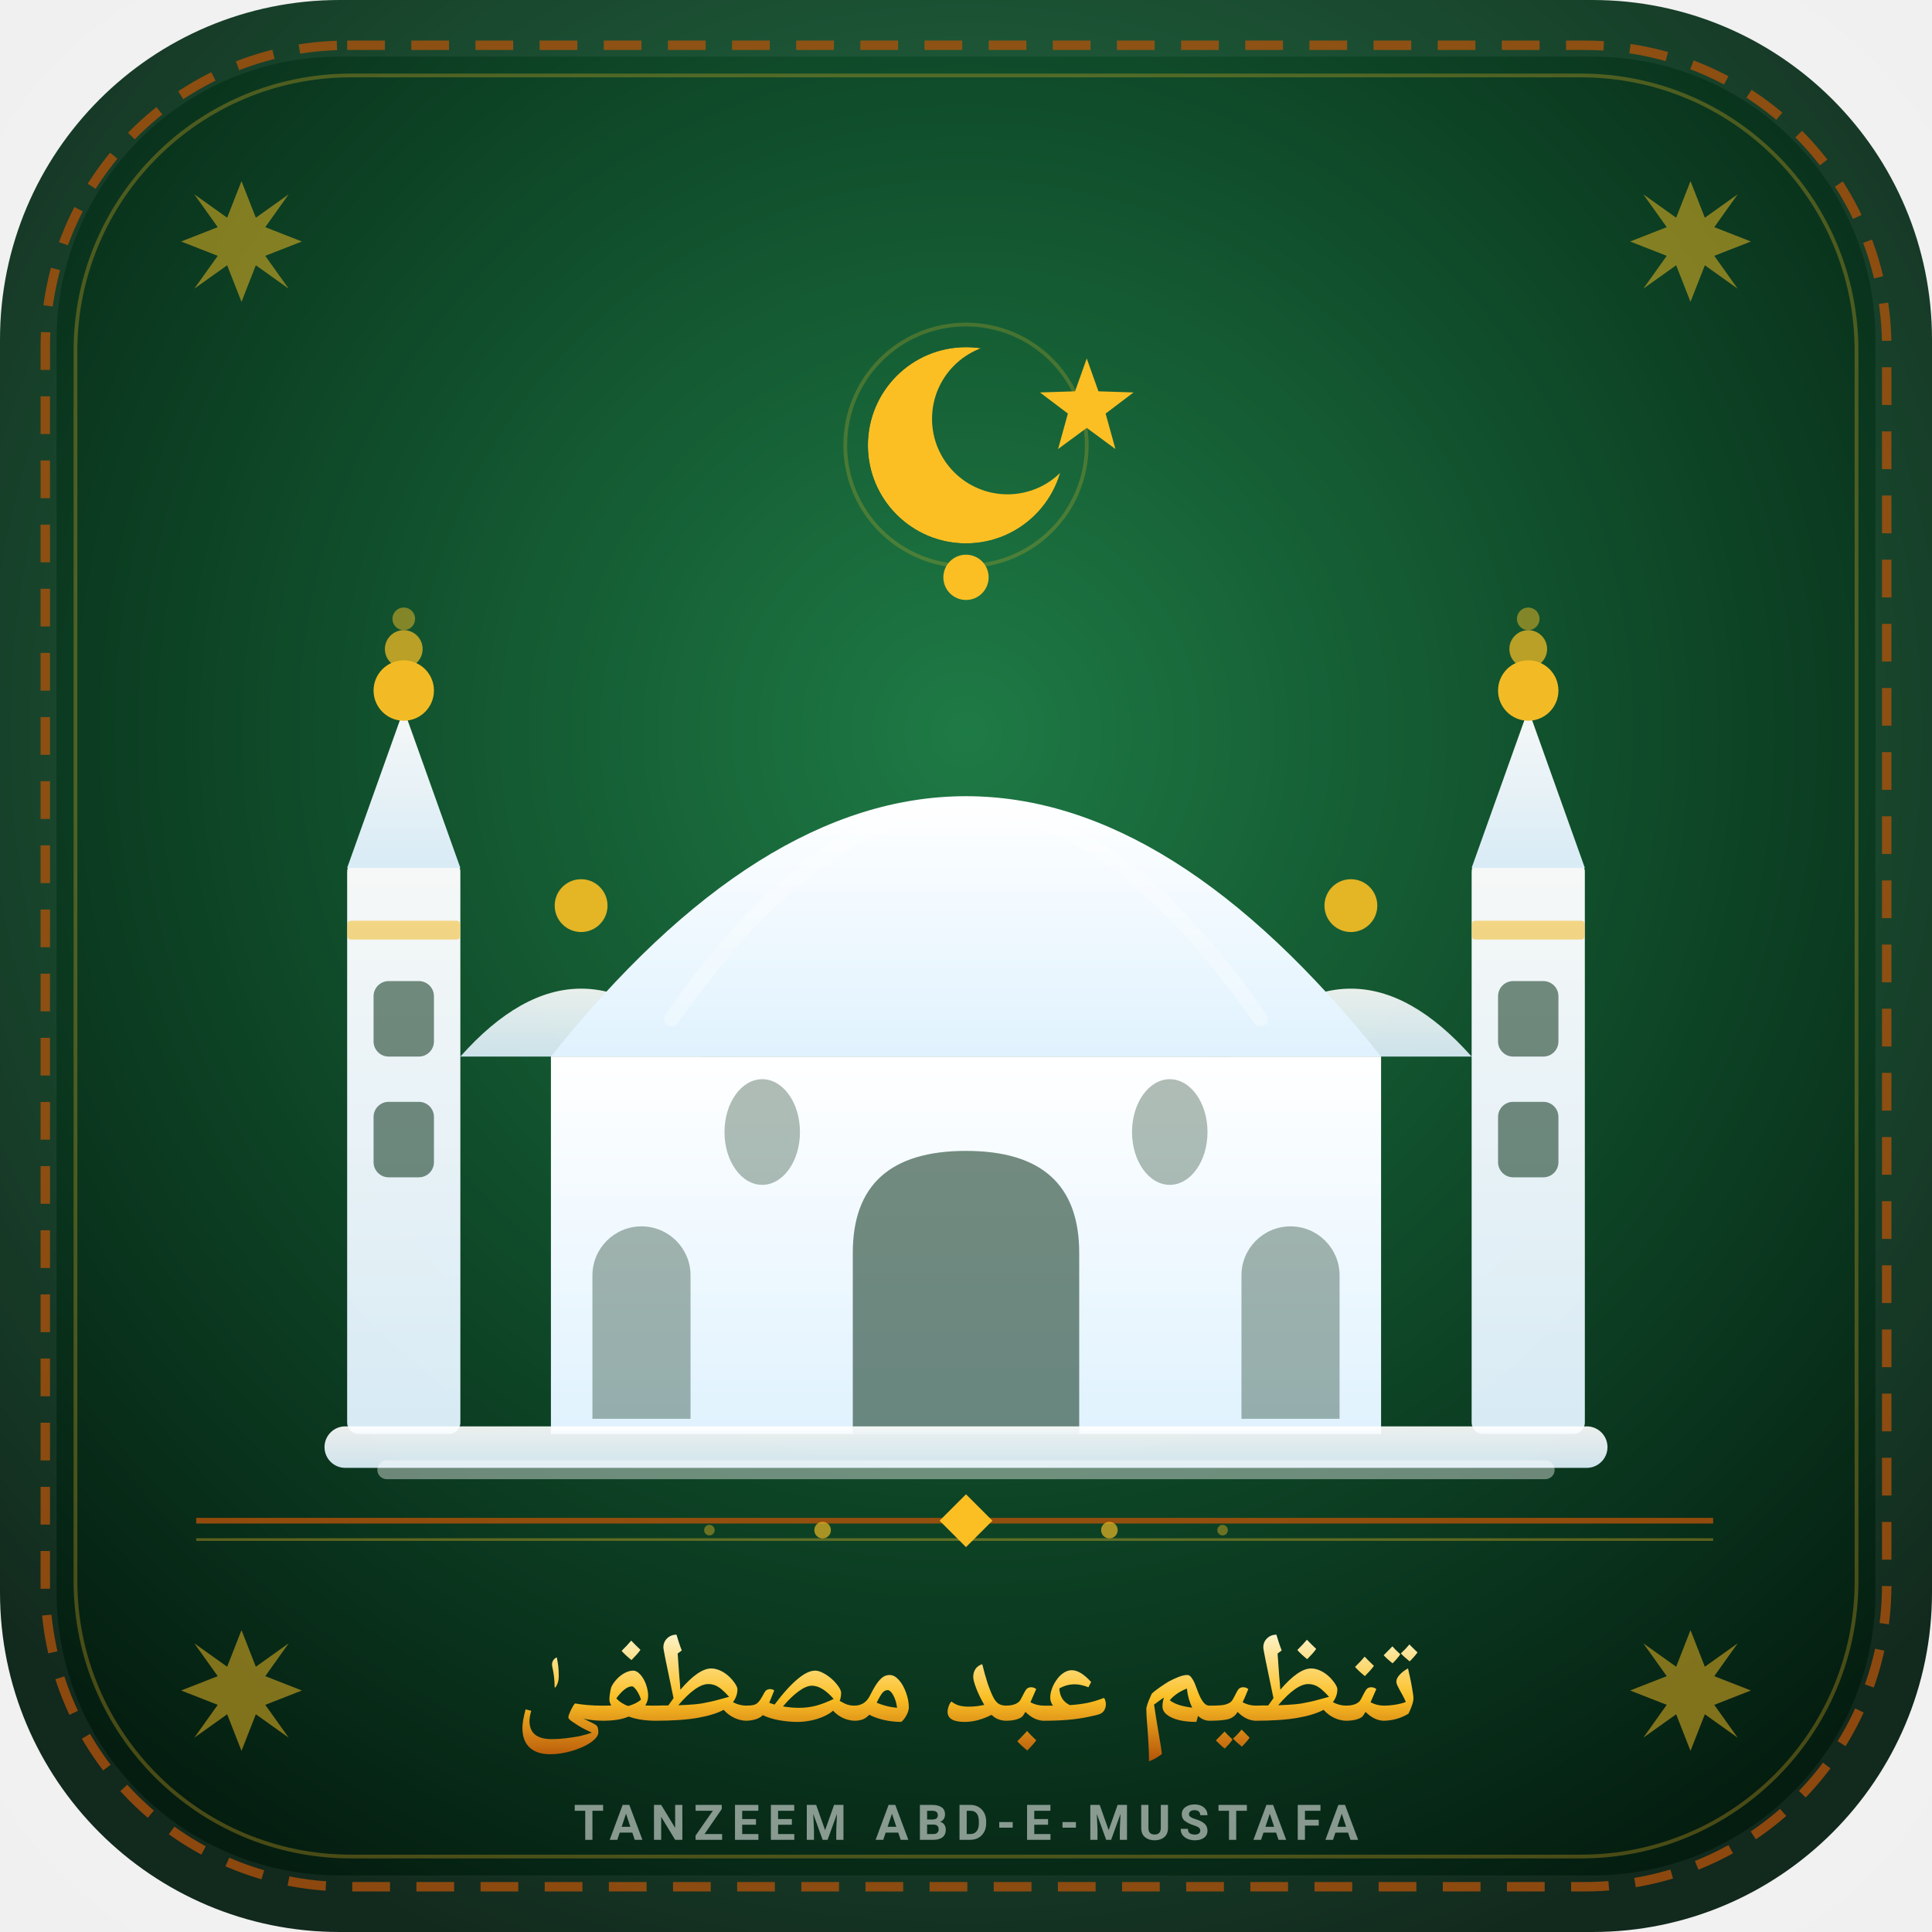
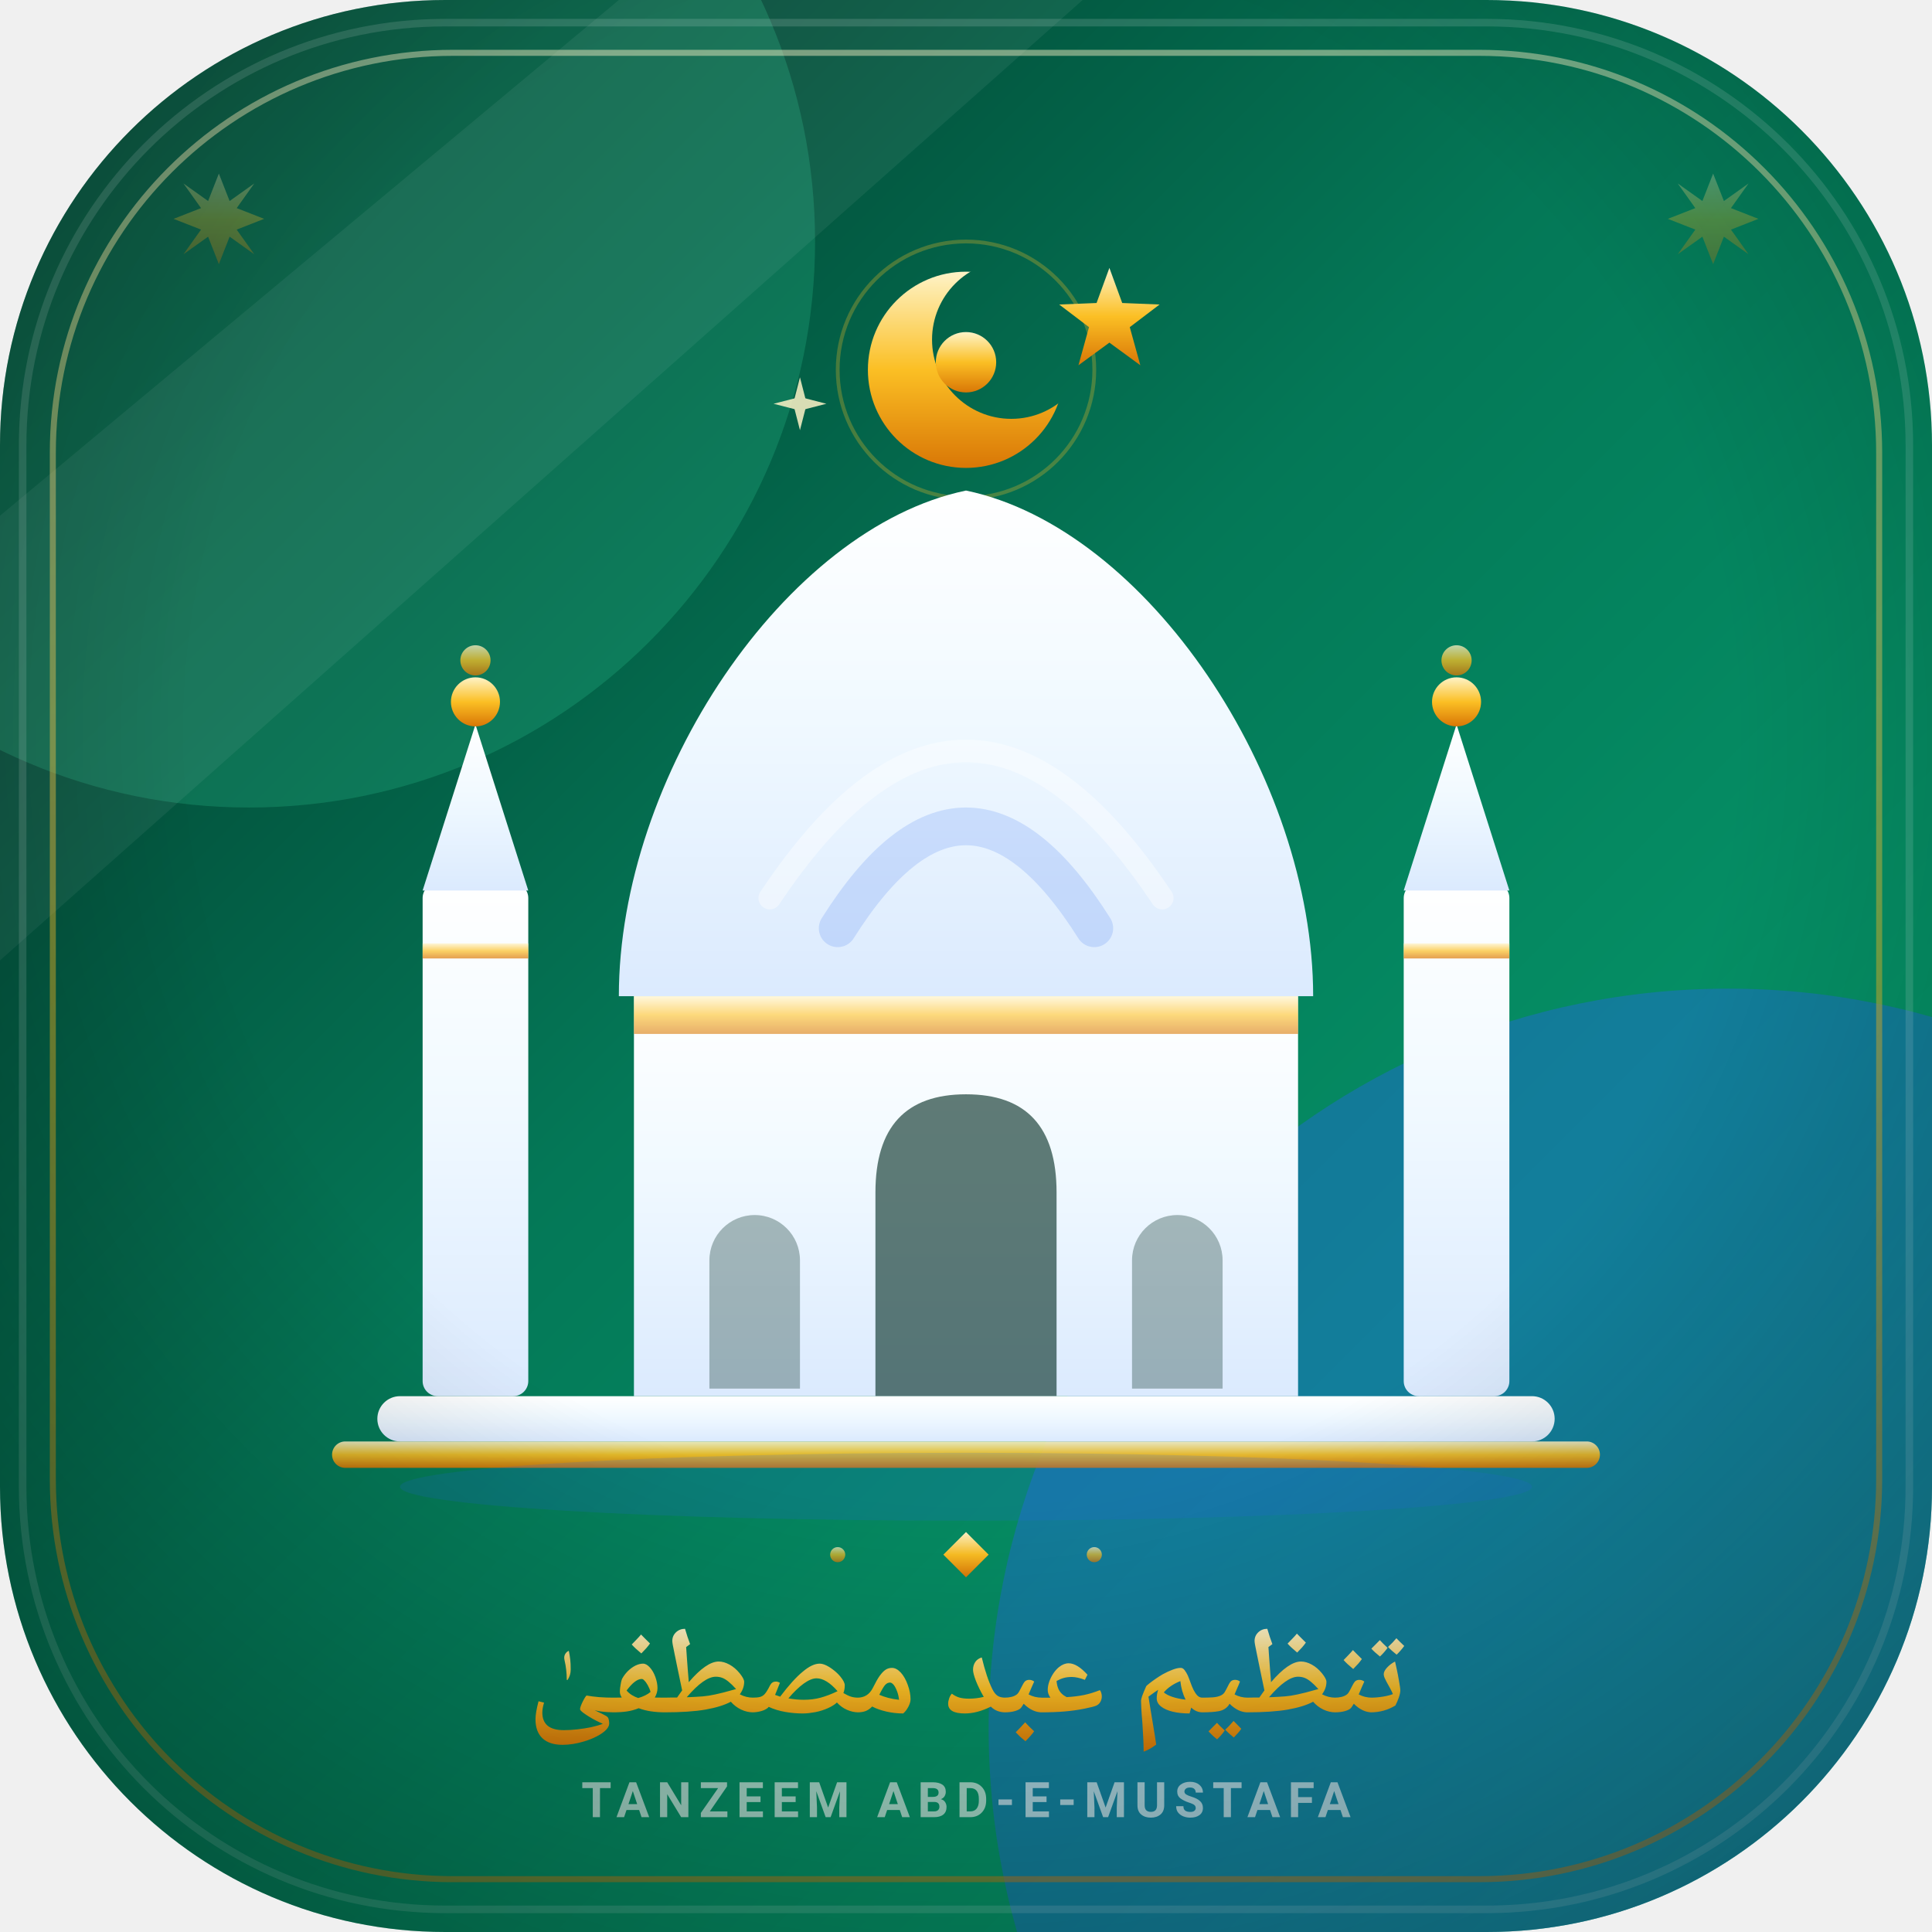
<svg xmlns="http://www.w3.org/2000/svg" viewBox="0 0 512 512">
  <defs>
-     <radialGradient id="bgG" cx="50%" cy="38%" r="68%">
-       <stop offset="0%" stop-color="#1e7a45" />
-       <stop offset="52%" stop-color="#0f4a29" />
-       <stop offset="100%" stop-color="#041d10" />
-     </radialGradient>
+     <linearGradient id="bgG" x1="0%" y1="0%" x2="100%" y2="100%">
+       <stop offset="0%" stop-color="#022c22" />
+       <stop offset="45%" stop-color="#047857" />
+       <stop offset="78%" stop-color="#059669" />
+       <stop offset="100%" stop-color="#10b981" />
+     </linearGradient>
    <linearGradient id="goldG" x1="0%" y1="0%" x2="0%" y2="100%">
      <stop offset="0%" stop-color="#fef3c7" />
      <stop offset="50%" stop-color="#fbbf24" />
-       <stop offset="100%" stop-color="#b45309" />
+       <stop offset="100%" stop-color="#d97706" />
    </linearGradient>
    <linearGradient id="wG" x1="0%" y1="0%" x2="0%" y2="100%">
      <stop offset="0%" stop-color="#ffffff" />
-       <stop offset="100%" stop-color="#e0f2fe" />
+       <stop offset="45%" stop-color="#f0f9ff" />
+       <stop offset="100%" stop-color="#dbeafe" />
    </linearGradient>
    <mask id="cMask">
-       <circle cx="0" cy="0" r="26" fill="white" />
-       <circle cx="11" cy="-7" r="20" fill="black" />
+       <circle cx="0" cy="0" r="27" fill="white" />
+       <circle cx="12" cy="-8" r="21" fill="black" />
    </mask>
+     <clipPath id="roundedClip">
+       <rect width="512" height="512" rx="118" />
+     </clipPath>
+     <radialGradient id="vig" cx="50%" cy="38%" r="72%">
+       <stop offset="55%" stop-color="#000000" stop-opacity="0" />
+       <stop offset="100%" stop-color="#000000" stop-opacity="0.32" />
+     </radialGradient>
  </defs>
-   <rect width="512" height="512" rx="90" fill="url(#bgG)" />
-   <rect width="512" height="512" rx="90" fill="none" stroke="rgba(255,255,255,0.055)" stroke-width="30" />
-   <rect x="12" y="12" width="488" height="488" rx="80" fill="none" stroke="#b45309" stroke-width="2.5" stroke-dasharray="10 7" opacity="0.75" />
-   <rect x="20" y="20" width="472" height="472" rx="73" fill="none" stroke="#fbbf24" stroke-width="1" opacity="0.28" />
-   <g opacity="0.50" fill="#fbbf24">
-     <g transform="translate(64,64)">
-       <polygon points="0,-16 3.8,-6.3 12.5,-12.5 6.3,-3.8 16,0 6.3,3.8 12.5,12.5 3.8,6.3 0,16 -3.8,6.3 -12.5,12.5 -6.3,3.8 -16,0 -6.3,-3.8 -12.5,-12.5 -3.8,-6.3" />
-       <circle r="4.5" />
-     </g>
-     <g transform="translate(448,64)">
-       <polygon points="0,-16 3.8,-6.3 12.5,-12.5 6.3,-3.8 16,0 6.3,3.8 12.5,12.5 3.8,6.3 0,16 -3.8,6.3 -12.5,12.5 -6.3,3.8 -16,0 -6.3,-3.8 -12.5,-12.5 -3.8,-6.3" />
-       <circle r="4.5" />
-     </g>
-     <g transform="translate(64,448)">
-       <polygon points="0,-16 3.8,-6.3 12.5,-12.5 6.3,-3.8 16,0 6.3,3.8 12.5,12.5 3.8,6.3 0,16 -3.8,6.3 -12.5,12.5 -6.3,3.8 -16,0 -6.3,-3.8 -12.5,-12.5 -3.8,-6.3" />
-       <circle r="4.5" />
-     </g>
-     <g transform="translate(448,448)">
-       <polygon points="0,-16 3.8,-6.3 12.5,-12.5 6.3,-3.8 16,0 6.3,3.8 12.5,12.5 3.8,6.3 0,16 -3.8,6.3 -12.5,12.5 -6.3,3.8 -16,0 -6.3,-3.8 -12.5,-12.5 -3.8,-6.3" />
-       <circle r="4.5" />
+   <rect width="512" height="512" rx="118" fill="url(#bgG)" />
+   <g clip-path="url(#roundedClip)">
+     <circle cx="66" cy="64" r="150" fill="#34d399" opacity="0.22" />
+     <circle cx="458" cy="458" r="196" fill="#2563eb" opacity="0.40" />
+     <path d="M-40,170 L212,-40 L332,-40 L-40,290 Z" fill="#ffffff" opacity="0.06" />
+     <g opacity="0.30" fill="url(#goldG)">
+       <g transform="translate(58,58) scale(0.75)">
+         <polygon points="0,-16 3.8,-6.3 12.5,-12.5 6.3,-3.8 16,0 6.3,3.8 12.5,12.5 3.8,6.3 0,16 -3.8,6.3 -12.5,12.5 -6.3,3.8 -16,0 -6.3,-3.8 -12.5,-12.5 -3.8,-6.3" />
+       </g>
+       <g transform="translate(454,58) scale(0.75)">
+         <polygon points="0,-16 3.8,-6.3 12.5,-12.5 6.3,-3.8 16,0 6.3,3.8 12.5,12.5 3.8,6.3 0,16 -3.8,6.3 -12.5,12.5 -6.3,3.8 -16,0 -6.3,-3.8 -12.5,-12.5 -3.8,-6.3" />
+       </g>
    </g>
  </g>
-   <g transform="translate(256,118)">
-     <circle r="26" fill="#fbbf24" mask="url(#cMask)" />
-     <circle r="32" fill="none" stroke="#fbbf24" stroke-width="1" opacity="0.22" />
-     <g transform="translate(32,-10)">
-       <polygon points="0,-13 3.1,-4.3 12.4,-4.0 5.0,1.6 7.6,11 0,5.4 -7.6,11 -5.0,1.6 -12.4,-4.0 -3.1,-4.3" fill="#fbbf24" />
+   <rect x="14" y="14" width="484" height="484" rx="106" fill="none" stroke="url(#goldG)" stroke-width="1.6" opacity="0.45" />
+   <rect x="6" y="6" width="500" height="500" rx="112" fill="none" stroke="rgba(255,255,255,0.14)" stroke-width="2" />
+   <g transform="translate(256,98)">
+     <circle r="34" fill="none" stroke="#fbbf24" stroke-width="1" opacity="0.28" />
+     <circle r="26" fill="url(#goldG)" mask="url(#cMask)" />
+     <g transform="translate(38,-13)">
+       <polygon points="0,-14 3.4,-4.7 13.3,-4.3 5.4,1.7 8.2,11.8 0,5.8 -8.2,11.8 -5.4,1.7 -13.3,-4.3 -3.4,-4.7" fill="url(#goldG)" />
+     </g>
+     <g transform="translate(-44,9)" opacity="0.85">
+       <path d="M0,-7 L1.8,0 L0,7 L-1.8,0 Z" fill="#fef3c7" />
+       <path d="M-7,0 L0,1.8 L7,0 L0,-1.8 Z" fill="#fef3c7" />
    </g>
  </g>
-   <g opacity="0.96">
-     <rect x="92" y="228" width="30" height="152" fill="url(#wG)" rx="3" />
-     <path d="M92,230 L107,188 L122,230Z" fill="url(#wG)" />
-     <circle cx="107" cy="183" r="8" fill="#fbbf24" />
-     <circle cx="107" cy="172" r="5" fill="#fbbf24" opacity="0.75" />
-     <circle cx="107" cy="164" r="3" fill="#fbbf24" opacity="0.5" />
-     <rect x="92" y="244" width="30" height="5" fill="#fbbf24" rx="1" opacity="0.55" />
-     <rect x="99" y="260" width="16" height="20" fill="#052e16" rx="4" opacity="0.55" />
-     <rect x="99" y="292" width="16" height="20" fill="#052e16" rx="4" opacity="0.55" />
+   <g>
+     <rect x="112" y="234" width="28" height="136" fill="url(#wG)" rx="4" />
+     <path d="M112,236 L126,192 L140,236 Z" fill="url(#wG)" />
+     <rect x="112" y="250" width="28" height="4" fill="url(#goldG)" opacity="0.7" />
+     <circle cx="126" cy="186" r="6.5" fill="url(#goldG)" />
+     <circle cx="126" cy="175" r="4" fill="url(#goldG)" opacity="0.75" />
  </g>
-   <g opacity="0.96">
-     <rect x="390" y="228" width="30" height="152" fill="url(#wG)" rx="3" />
-     <path d="M390,230 L405,188 L420,230Z" fill="url(#wG)" />
-     <circle cx="405" cy="183" r="8" fill="#fbbf24" />
-     <circle cx="405" cy="172" r="5" fill="#fbbf24" opacity="0.75" />
-     <circle cx="405" cy="164" r="3" fill="#fbbf24" opacity="0.5" />
-     <rect x="390" y="244" width="30" height="5" fill="#fbbf24" rx="1" opacity="0.55" />
-     <rect x="397" y="260" width="16" height="20" fill="#052e16" rx="4" opacity="0.55" />
-     <rect x="397" y="292" width="16" height="20" fill="#052e16" rx="4" opacity="0.55" />
+   <g>
+     <rect x="372" y="234" width="28" height="136" fill="url(#wG)" rx="4" />
+     <path d="M372,236 L386,192 L400,236 Z" fill="url(#wG)" />
+     <rect x="372" y="250" width="28" height="4" fill="url(#goldG)" opacity="0.7" />
+     <circle cx="386" cy="186" r="6.5" fill="url(#goldG)" />
+     <circle cx="386" cy="175" r="4" fill="url(#goldG)" opacity="0.75" />
  </g>
-   <path d="M122 280 Q154 244 186 280Z" fill="url(#wG)" opacity="0.90" />
-   <path d="M326 280 Q358 244 390 280Z" fill="url(#wG)" opacity="0.90" />
-   <circle cx="154" cy="240" r="7" fill="#fbbf24" opacity="0.90" />
-   <circle cx="358" cy="240" r="7" fill="#fbbf24" opacity="0.90" />
-   <path d="M146 280 Q256 142 366 280Z" fill="url(#wG)" />
-   <path d="M178 270 Q256 158 334 270" fill="none" stroke="rgba(255,255,255,0.30)" stroke-width="4" stroke-linecap="round" />
-   <circle cx="256" cy="153" r="6" fill="#fbbf24" />
-   <rect x="146" y="280" width="220" height="100" fill="url(#wG)" />
-   <path d="M226,380 L226,332 Q226,305 256,305 Q286,305 286,332 L286,380Z" fill="#052e16" opacity="0.55" />
-   <path d="M157,376 L157,338 a13,13 0 0 1 26,0 L183,376Z" fill="#052e16" opacity="0.35" />
-   <path d="M329,376 L329,338 a13,13 0 0 1 26,0 L355,376Z" fill="#052e16" opacity="0.35" />
-   <ellipse cx="202" cy="300" rx="10" ry="14" fill="#052e16" opacity="0.32" />
-   <ellipse cx="310" cy="300" rx="10" ry="14" fill="#052e16" opacity="0.32" />
-   <rect x="86" y="378" width="340" height="11" fill="url(#wG)" rx="5.5" opacity="0.92" />
-   <rect x="100" y="387" width="312" height="5" fill="rgba(255,255,255,0.40)" rx="2.5" />
-   <g transform="translate(0,403)">
-     <line x1="52" y1="0" x2="454" y2="0" stroke="#b45309" stroke-width="1.5" opacity="0.80" />
-     <line x1="52" y1="5" x2="454" y2="5" stroke="#fbbf24" stroke-width="0.7" opacity="0.35" />
-     <polygon points="256,-7 263,0 256,7 249,0" fill="#fbbf24" />
-     <circle cx="218" cy="2.5" r="2.2" fill="#fbbf24" opacity="0.65" />
-     <circle cx="294" cy="2.5" r="2.2" fill="#fbbf24" opacity="0.65" />
-     <circle cx="188" cy="2.5" r="1.4" fill="#fbbf24" opacity="0.40" />
-     <circle cx="324" cy="2.5" r="1.4" fill="#fbbf24" opacity="0.40" />
+   <path d="M164,264 C164,206 208,140 256,130 C304,140 348,206 348,264 Z" fill="url(#wG)" />
+   <path d="M204,238 Q256,160 308,238" fill="none" stroke="rgba(255,255,255,0.4)" stroke-width="6" stroke-linecap="round" />
+   <path d="M222,246 Q256,192 290,246" fill="none" stroke="rgba(37,99,235,0.16)" stroke-width="10" stroke-linecap="round" />
+   <line x1="256" y1="130" x2="256" y2="104" stroke="url(#goldG)" stroke-width="5" stroke-linecap="round" />
+   <circle cx="256" cy="96" r="8" fill="url(#goldG)" />
+   <rect x="168" y="264" width="176" height="106" fill="url(#wG)" />
+   <rect x="168" y="264" width="176" height="10" fill="url(#goldG)" opacity="0.6" />
+   <path d="M232,370 L232,316 Q232,290 256,290 Q280,290 280,316 L280,370 Z" fill="#022c22" opacity="0.62" />
+   <path d="M188,368 L188,334 a12,12 0 0 1 24,0 L212,368 Z" fill="#022c22" opacity="0.32" />
+   <path d="M300,368 L300,334 a12,12 0 0 1 24,0 L324,368 Z" fill="#022c22" opacity="0.32" />
+   <rect x="100" y="370" width="312" height="12" fill="url(#wG)" rx="6" />
+   <rect x="88" y="382" width="336" height="7" fill="url(#goldG)" rx="3.5" opacity="0.9" />
+   <ellipse cx="256" cy="394" rx="150" ry="9" fill="#2563eb" opacity="0.18" />
+   <g transform="translate(0,412)">
+     <line x1="70" y1="0" x2="442" y2="0" stroke="url(#goldG)" stroke-width="1.2" opacity="0.6" />
+     <polygon points="256,-6 262,0 256,6 250,0" fill="url(#goldG)" />
+     <circle cx="222" cy="0" r="2" fill="url(#goldG)" opacity="0.7" />
+     <circle cx="290" cy="0" r="2" fill="url(#goldG)" opacity="0.7" />
  </g>
-   <text x="256" y="448" font-family="'Noto Naskh Arabic','Scheherazade New','Amiri','Traditional Arabic','Arabic Typesetting',serif" font-size="34" font-weight="700" fill="url(#goldG)" text-anchor="middle" dominant-baseline="middle" direction="rtl" unicode-bidi="embed">تنظیم عبد مصطفیٰ</text>
-   <text x="256" y="484" font-family="-apple-system,'Segoe UI',Roboto,sans-serif" font-size="13" font-weight="600" fill="rgba(255,255,255,0.52)" text-anchor="middle" dominant-baseline="middle" letter-spacing="2.2">TANZEEM ABD-E-MUSTAFA</text>
+   <text x="256" y="446" font-family="'Noto Naskh Arabic','Scheherazade New','Amiri','Traditional Arabic',serif" font-size="33" font-weight="700" fill="url(#goldG)" text-anchor="middle" dominant-baseline="middle" direction="rtl" unicode-bidi="embed">تنظیم عبد مصطفیٰ</text>
+   <text x="256" y="478" font-family="-apple-system,'Segoe UI',Roboto,sans-serif" font-size="13" font-weight="700" fill="rgba(255,255,255,0.62)" text-anchor="middle" dominant-baseline="middle" letter-spacing="2">TANZEEM ABD-E-MUSTAFA</text>
+   <rect width="512" height="512" rx="118" fill="url(#vig)" />
</svg>
